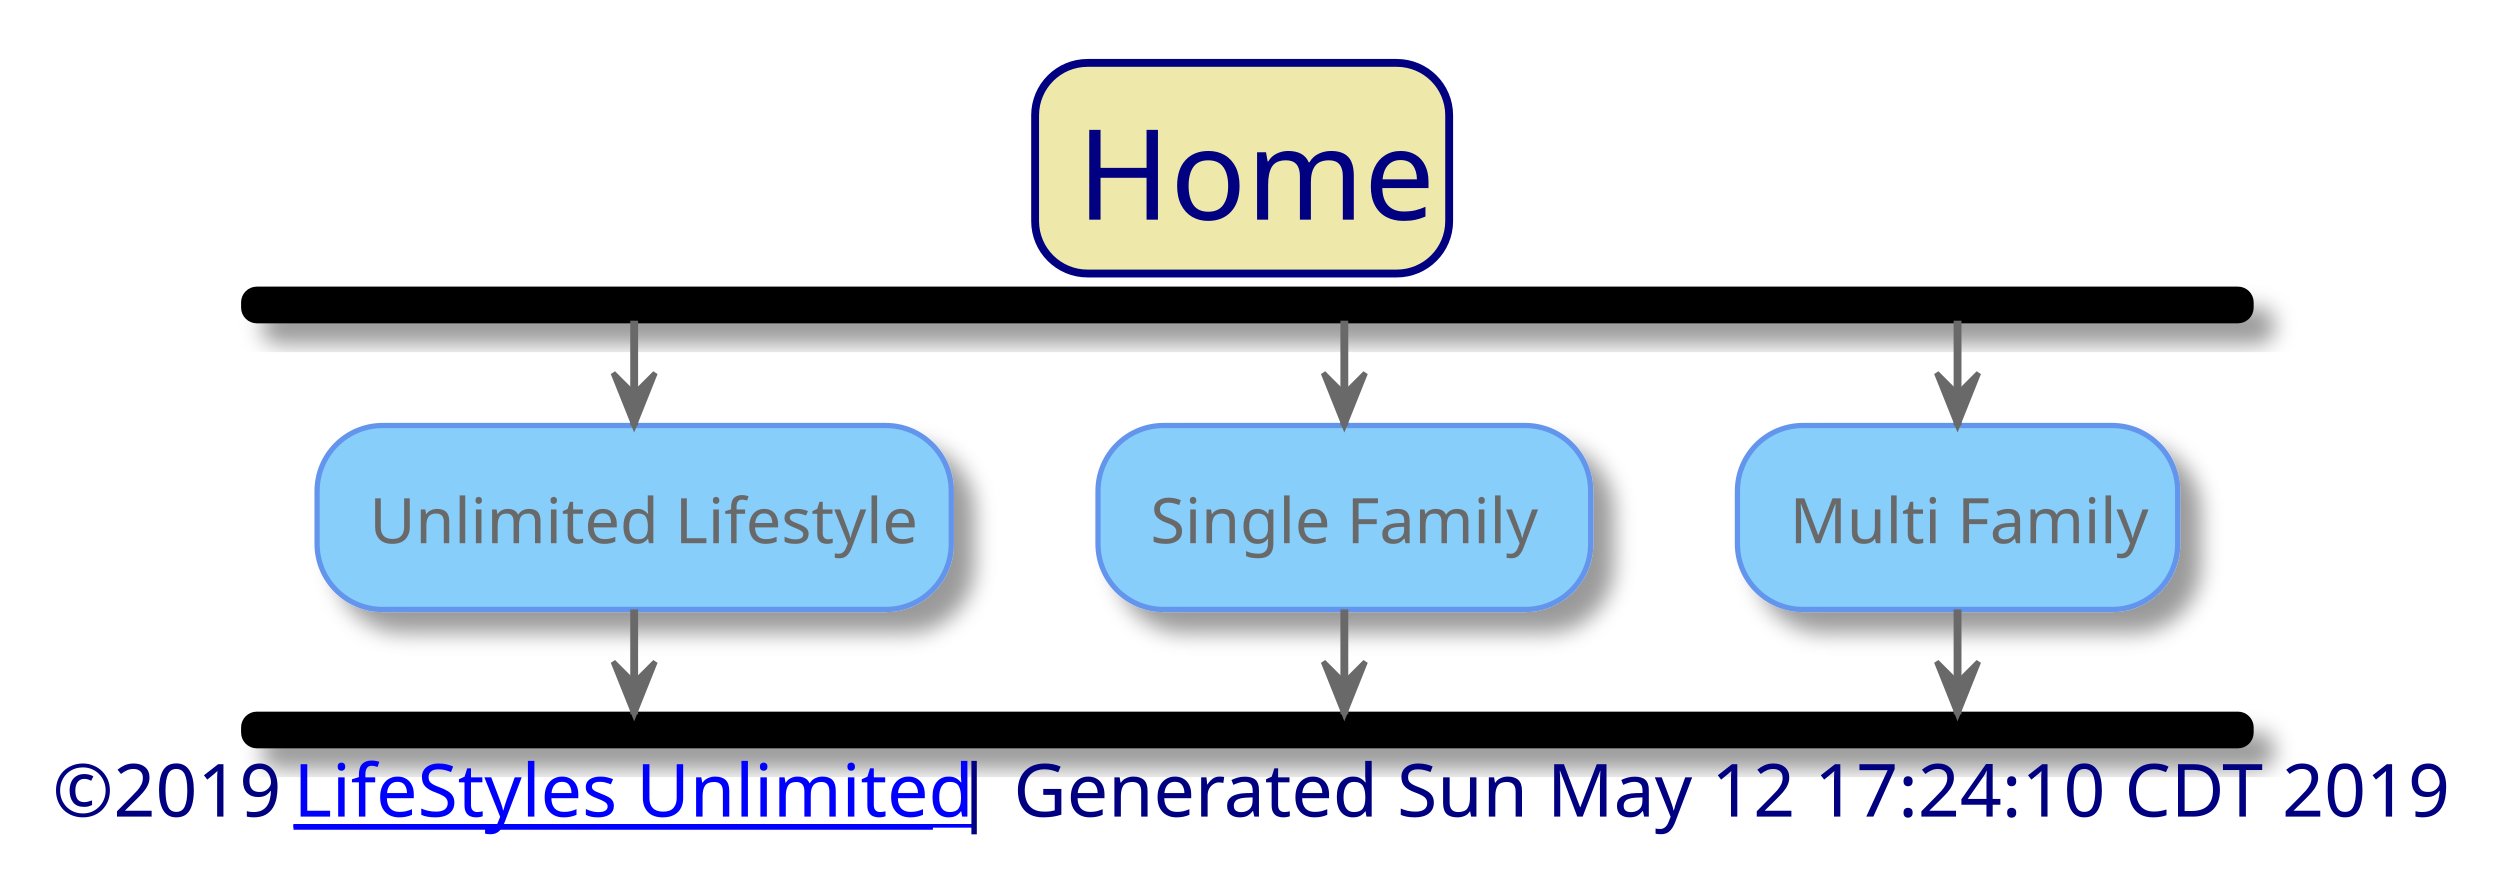
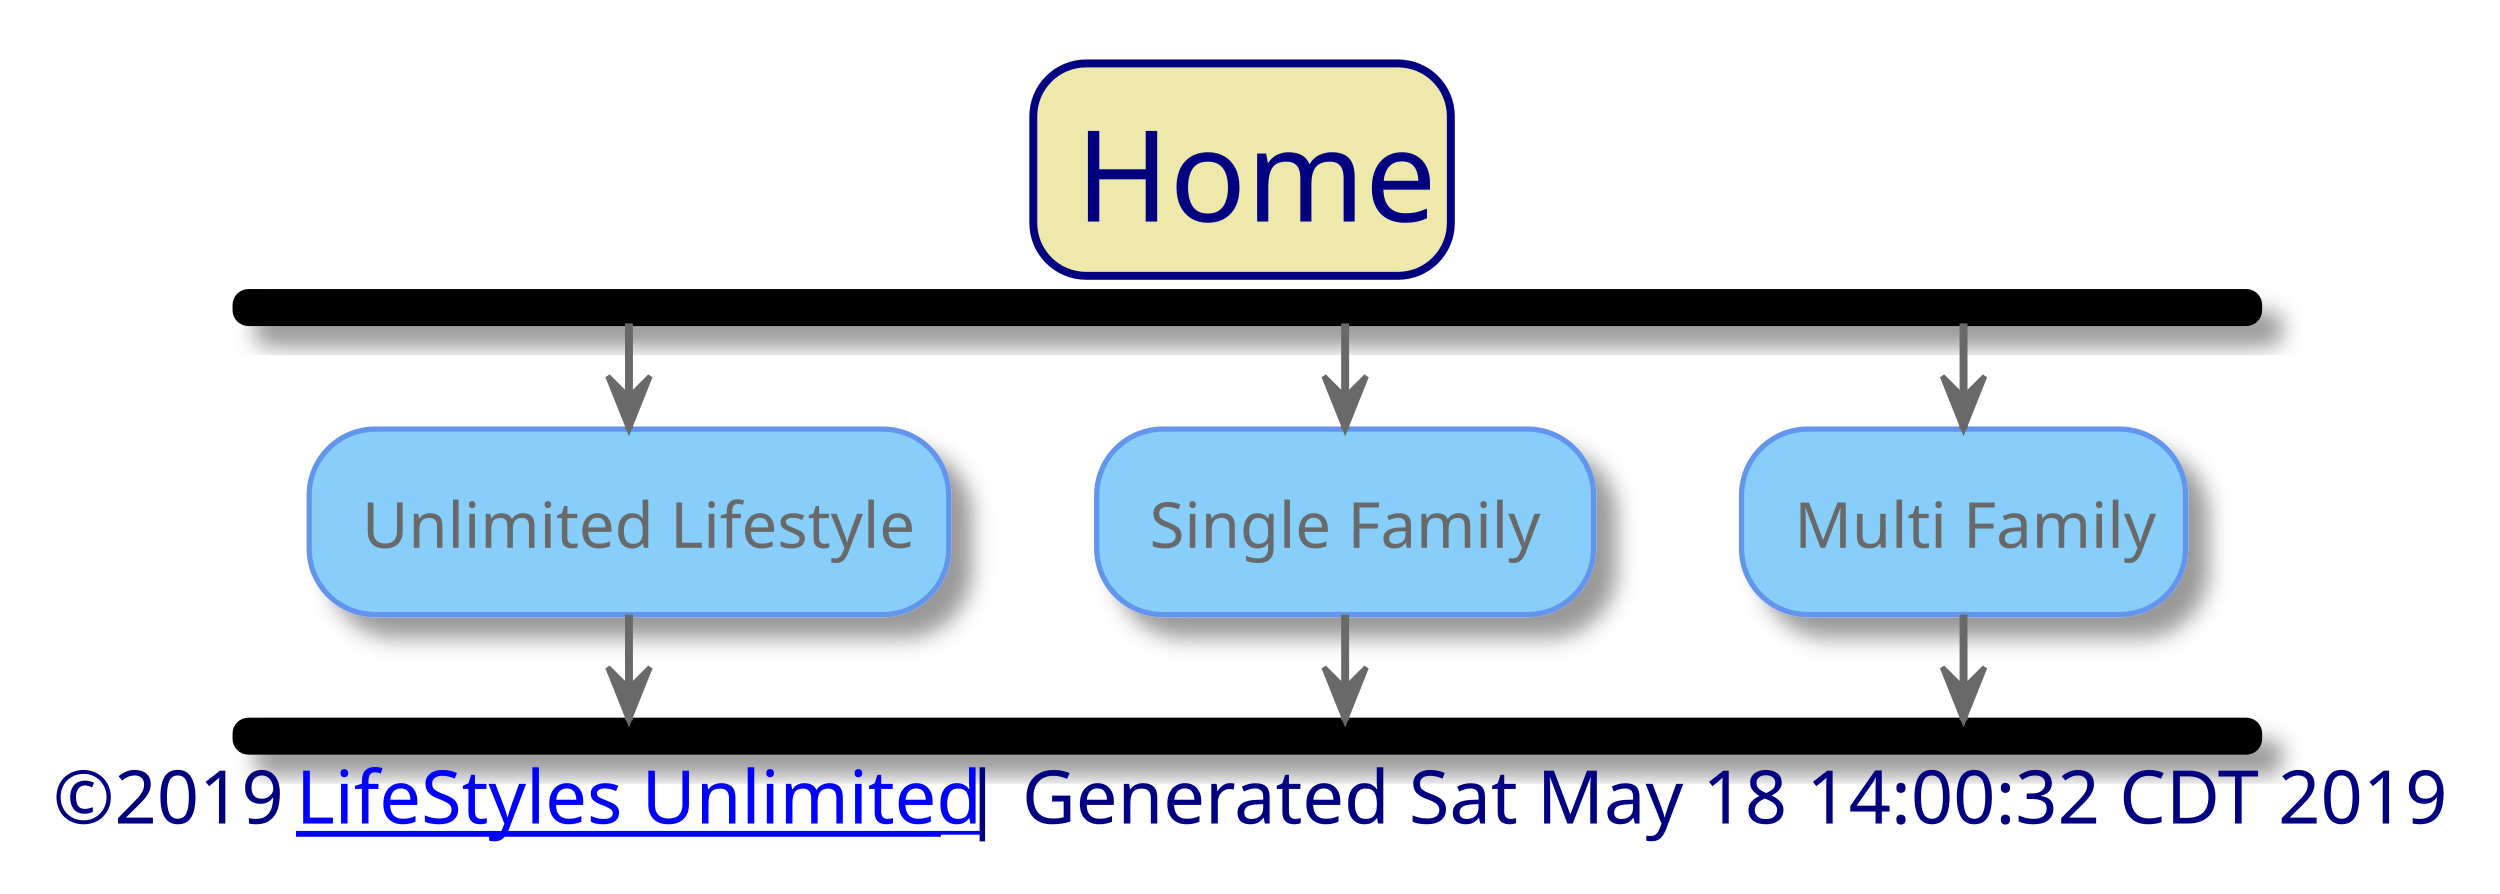
- <svg xmlns="http://www.w3.org/2000/svg" xmlns:xlink="http://www.w3.org/1999/xlink" contentScriptType="application/ecmascript" contentStyleType="text/css" height="169px" preserveAspectRatio="none" style="width:477px;height:169px;" version="1.1" viewBox="0 0 477 169" width="477px" zoomAndPan="magnify">
+ <svg xmlns="http://www.w3.org/2000/svg" xmlns:xlink="http://www.w3.org/1999/xlink" contentScriptType="application/ecmascript" contentStyleType="text/css" height="169px" preserveAspectRatio="none" style="width:473px;height:169px;" version="1.1" viewBox="0 0 473 169" width="473px" zoomAndPan="magnify">
  <defs>
    <style type="text/css">path:hover { stroke: #0000FF !important;}</style>
-     <filter height="300%" id="f1sr6vp5k4f997" width="300%" x="-1" y="-1">
+     <filter height="300%" id="fzt5mckxmncp4" width="300%" x="-1" y="-1">
      <feGaussianBlur result="blurOut" stdDeviation="2.0" />
      <feColorMatrix in="blurOut" result="blurOut2" type="matrix" values="0 0 0 0 0 0 0 0 0 0 0 0 0 0 0 0 0 0 .4 0" />
      <feOffset dx="4.0" dy="4.0" in="blurOut2" result="blurOut3" />
      <feBlend in="SourceGraphic" in2="blurOut3" mode="normal" />
    </filter>
  </defs>
  <g>
-     <rect fill="#EEE8AA" height="40.188" rx="10" ry="10" style="stroke: #000080; stroke-width: 1.5;" width="79" x="197.5" y="12" />
-     <text fill="#000080" font-family="sans-serif" font-size="24" lengthAdjust="spacingAndGlyphs" textLength="63" x="205.5" y="41.914">Home</text>
-     <rect fill="#000000" filter="url(#f1sr6vp5k4f997)" height="6" rx="2.5" ry="2.5" style="stroke: #000000; stroke-width: 1.0;" width="383" x="46.5" y="55.188" />
+     <rect fill="#EEE8AA" height="40.188" rx="10" ry="10" style="stroke: #000080; stroke-width: 1.5;" width="79" x="195.5" y="12" />
+     <text fill="#000080" font-family="sans-serif" font-size="24" lengthAdjust="spacingAndGlyphs" textLength="63" x="203.5" y="41.914">Home</text>
+     <rect fill="#000000" filter="url(#fzt5mckxmncp4)" height="6" rx="2.5" ry="2.5" style="stroke: #000000; stroke-width: 1.0;" width="383" x="44.5" y="55.188" />
    <a target="_top" xlink:actuate="onRequest" xlink:href="unlimited-lifestyle/index.svg?sanitize=true" xlink:show="new" xlink:title="unlimited-lifestyle/index.svg?sanitize=true" xlink:type="simple">
-       <rect fill="#87CEFA" filter="url(#f1sr6vp5k4f997)" height="35.094" rx="12.5" ry="12.5" style="stroke: #6495ED; stroke-width: 1.0;" width="121" x="60.5" y="81.188" />
-       <text fill="#696969" font-family="sans-serif" font-size="12" lengthAdjust="spacingAndGlyphs" textLength="101" x="70.5" y="103.644">Unlimited Lifestyle</text>
+       <rect fill="#87CEFA" filter="url(#fzt5mckxmncp4)" height="35.094" rx="12.5" ry="12.5" style="stroke: #6495ED; stroke-width: 1.0;" width="121" x="58.5" y="81.188" />
+       <text fill="#696969" font-family="sans-serif" font-size="12" lengthAdjust="spacingAndGlyphs" textLength="101" x="68.5" y="103.644">Unlimited Lifestyle</text>
    </a>
    <a target="_top" xlink:actuate="onRequest" xlink:href="single-family/index.svg?sanitize=true" xlink:show="new" xlink:title="single-family/index.svg?sanitize=true" xlink:type="simple">
-       <rect fill="#87CEFA" filter="url(#f1sr6vp5k4f997)" height="35.094" rx="12.5" ry="12.5" style="stroke: #6495ED; stroke-width: 1.0;" width="94" x="209.5" y="81.188" />
-       <text fill="#696969" font-family="sans-serif" font-size="12" lengthAdjust="spacingAndGlyphs" textLength="74" x="219.5" y="103.644">Single Family</text>
+       <rect fill="#87CEFA" filter="url(#fzt5mckxmncp4)" height="35.094" rx="12.5" ry="12.5" style="stroke: #6495ED; stroke-width: 1.0;" width="94" x="207.5" y="81.188" />
+       <text fill="#696969" font-family="sans-serif" font-size="12" lengthAdjust="spacingAndGlyphs" textLength="74" x="217.5" y="103.644">Single Family</text>
    </a>
    <a target="_top" xlink:actuate="onRequest" xlink:href="multi-family/index.svg?sanitize=true" xlink:show="new" xlink:title="multi-family/index.svg?sanitize=true" xlink:type="simple">
-       <rect fill="#87CEFA" filter="url(#f1sr6vp5k4f997)" height="35.094" rx="12.5" ry="12.5" style="stroke: #6495ED; stroke-width: 1.0;" width="84" x="331.5" y="81.188" />
-       <text fill="#696969" font-family="sans-serif" font-size="12" lengthAdjust="spacingAndGlyphs" textLength="64" x="341.5" y="103.644">Multi Family</text>
+       <rect fill="#87CEFA" filter="url(#fzt5mckxmncp4)" height="35.094" rx="12.5" ry="12.5" style="stroke: #6495ED; stroke-width: 1.0;" width="84" x="329.5" y="81.188" />
+       <text fill="#696969" font-family="sans-serif" font-size="12" lengthAdjust="spacingAndGlyphs" textLength="64" x="339.5" y="103.644">Multi Family</text>
    </a>
-     <rect fill="#000000" filter="url(#f1sr6vp5k4f997)" height="6" rx="2.5" ry="2.5" style="stroke: #000000; stroke-width: 1.0;" width="383" x="46.5" y="136.281" />
-     <line style="stroke: #696969; stroke-width: 1.5;" x1="121" x2="121" y1="61.188" y2="81.188" />
-     <polygon fill="#696969" points="117,71.188,121,81.188,125,71.188,121,75.188" style="stroke: #696969; stroke-width: 1.0;" />
-     <line style="stroke: #696969; stroke-width: 1.5;" x1="256.5" x2="256.5" y1="61.188" y2="81.188" />
-     <polygon fill="#696969" points="252.5,71.188,256.5,81.188,260.5,71.188,256.5,75.188" style="stroke: #696969; stroke-width: 1.0;" />
-     <line style="stroke: #696969; stroke-width: 1.5;" x1="373.5" x2="373.5" y1="61.188" y2="81.188" />
-     <polygon fill="#696969" points="369.5,71.188,373.5,81.188,377.5,71.188,373.5,75.188" style="stroke: #696969; stroke-width: 1.0;" />
-     <line style="stroke: #696969; stroke-width: 1.5;" x1="121" x2="121" y1="116.281" y2="136.281" />
-     <polygon fill="#696969" points="117,126.281,121,136.281,125,126.281,121,130.281" style="stroke: #696969; stroke-width: 1.0;" />
-     <line style="stroke: #696969; stroke-width: 1.5;" x1="256.5" x2="256.5" y1="116.281" y2="136.281" />
-     <polygon fill="#696969" points="252.5,126.281,256.5,136.281,260.5,126.281,256.5,130.281" style="stroke: #696969; stroke-width: 1.0;" />
-     <line style="stroke: #696969; stroke-width: 1.5;" x1="373.5" x2="373.5" y1="116.281" y2="136.281" />
-     <polygon fill="#696969" points="369.5,126.281,373.5,136.281,377.5,126.281,373.5,130.281" style="stroke: #696969; stroke-width: 1.0;" />
+     <rect fill="#000000" filter="url(#fzt5mckxmncp4)" height="6" rx="2.5" ry="2.5" style="stroke: #000000; stroke-width: 1.0;" width="383" x="44.5" y="136.281" />
+     <line style="stroke: #696969; stroke-width: 1.5;" x1="119" x2="119" y1="61.188" y2="81.188" />
+     <polygon fill="#696969" points="115,71.188,119,81.188,123,71.188,119,75.188" style="stroke: #696969; stroke-width: 1.0;" />
+     <line style="stroke: #696969; stroke-width: 1.5;" x1="254.5" x2="254.5" y1="61.188" y2="81.188" />
+     <polygon fill="#696969" points="250.5,71.188,254.5,81.188,258.5,71.188,254.5,75.188" style="stroke: #696969; stroke-width: 1.0;" />
+     <line style="stroke: #696969; stroke-width: 1.5;" x1="371.5" x2="371.5" y1="61.188" y2="81.188" />
+     <polygon fill="#696969" points="367.5,71.188,371.5,81.188,375.5,71.188,371.5,75.188" style="stroke: #696969; stroke-width: 1.0;" />
+     <line style="stroke: #696969; stroke-width: 1.5;" x1="119" x2="119" y1="116.281" y2="136.281" />
+     <polygon fill="#696969" points="115,126.281,119,136.281,123,126.281,119,130.281" style="stroke: #696969; stroke-width: 1.0;" />
+     <line style="stroke: #696969; stroke-width: 1.5;" x1="254.5" x2="254.5" y1="116.281" y2="136.281" />
+     <polygon fill="#696969" points="250.5,126.281,254.5,136.281,258.5,126.281,254.5,130.281" style="stroke: #696969; stroke-width: 1.0;" />
+     <line style="stroke: #696969; stroke-width: 1.5;" x1="371.5" x2="371.5" y1="116.281" y2="136.281" />
+     <polygon fill="#696969" points="367.5,126.281,371.5,136.281,375.5,126.281,371.5,130.281" style="stroke: #696969; stroke-width: 1.0;" />
    <text fill="#000080" font-family="sans-serif" font-size="14" lengthAdjust="spacingAndGlyphs" textLength="42" x="10" y="155.815">©2019</text>
    <a target="_top" xlink:actuate="onRequest" xlink:href="http://www.lifestylesunlimited.com" xlink:show="new" xlink:title="http://www.lifestylesunlimited.com" xlink:type="simple">
      <text fill="#0000FF" font-family="sans-serif" font-size="14" lengthAdjust="spacingAndGlyphs" text-decoration="underline" textLength="122" x="56" y="155.815">LifeStyles Unlimited</text>
      <line style="stroke: #0000FF; stroke-width: 1.0;" x1="56" x2="178" y1="157.815" y2="157.815" />
    </a>
-     <text fill="#000080" font-family="sans-serif" font-size="14" lengthAdjust="spacingAndGlyphs" textLength="283" x="182" y="155.815">| Generated Sun May 12 17:24:10 CDT 2019</text>
+     <text fill="#000080" font-family="sans-serif" font-size="14" lengthAdjust="spacingAndGlyphs" textLength="279" x="182" y="155.815">| Generated Sat May 18 14:00:32 CDT 2019</text>
  </g>
</svg>
